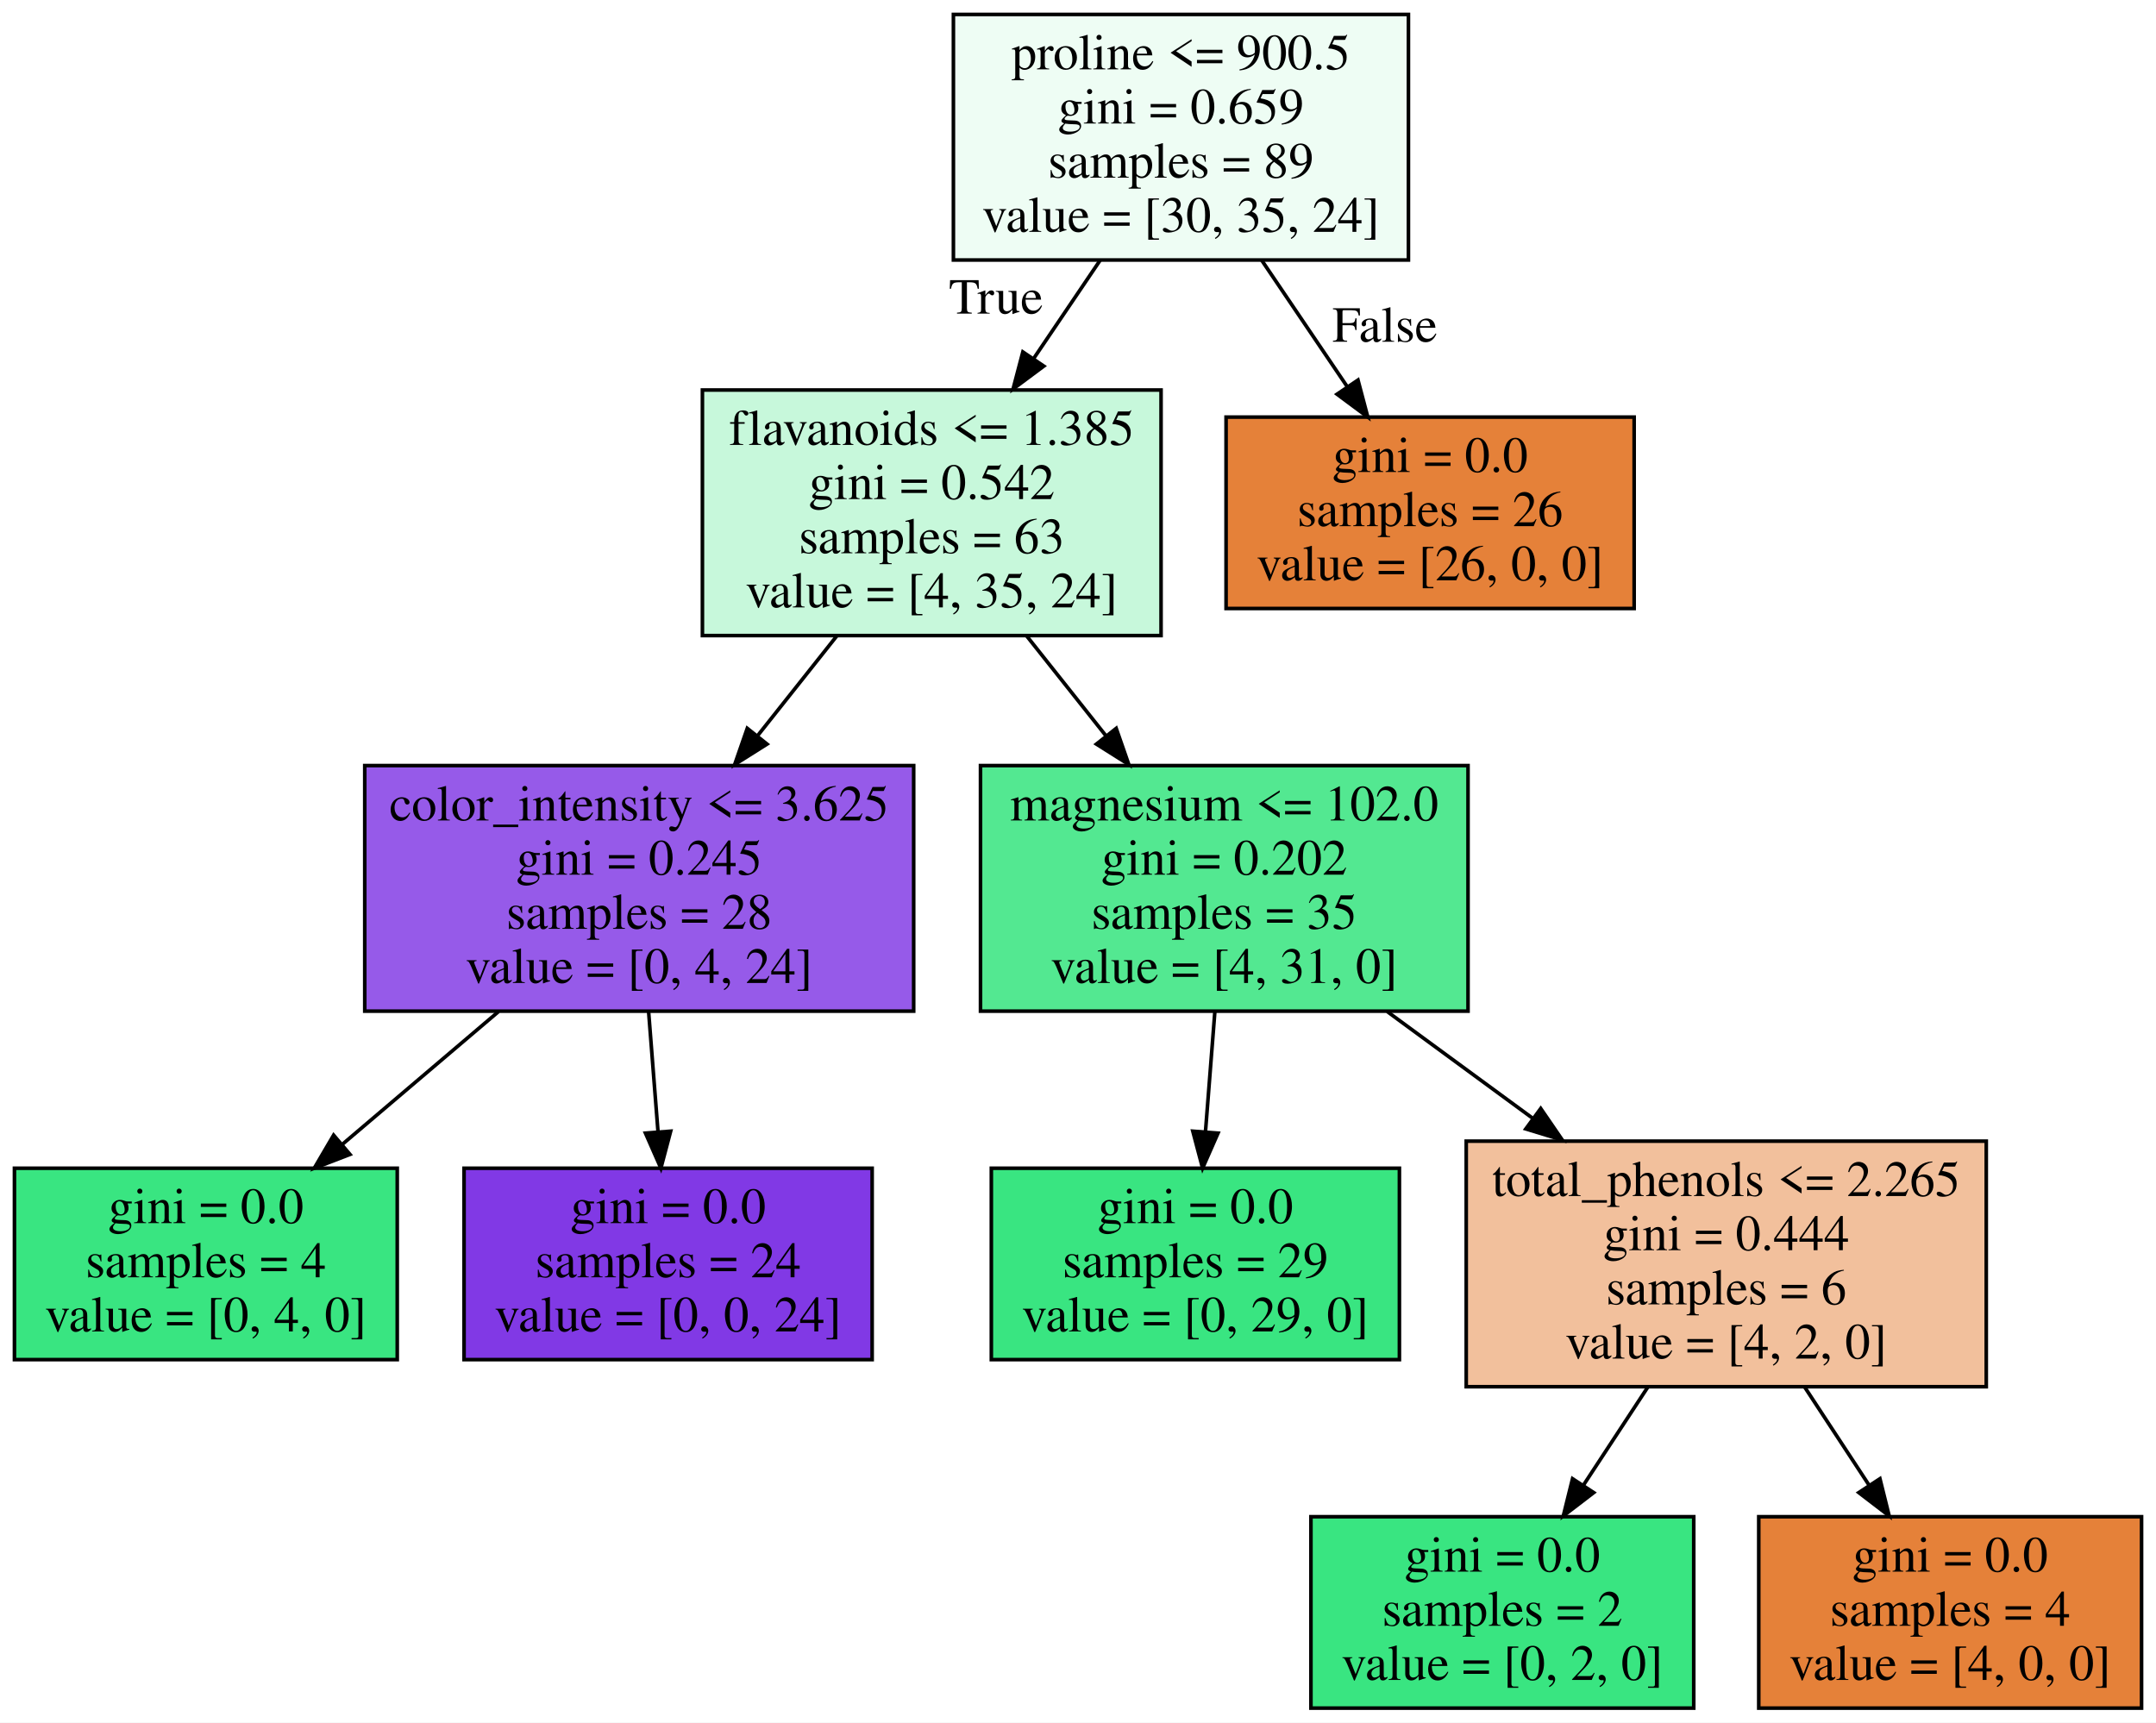
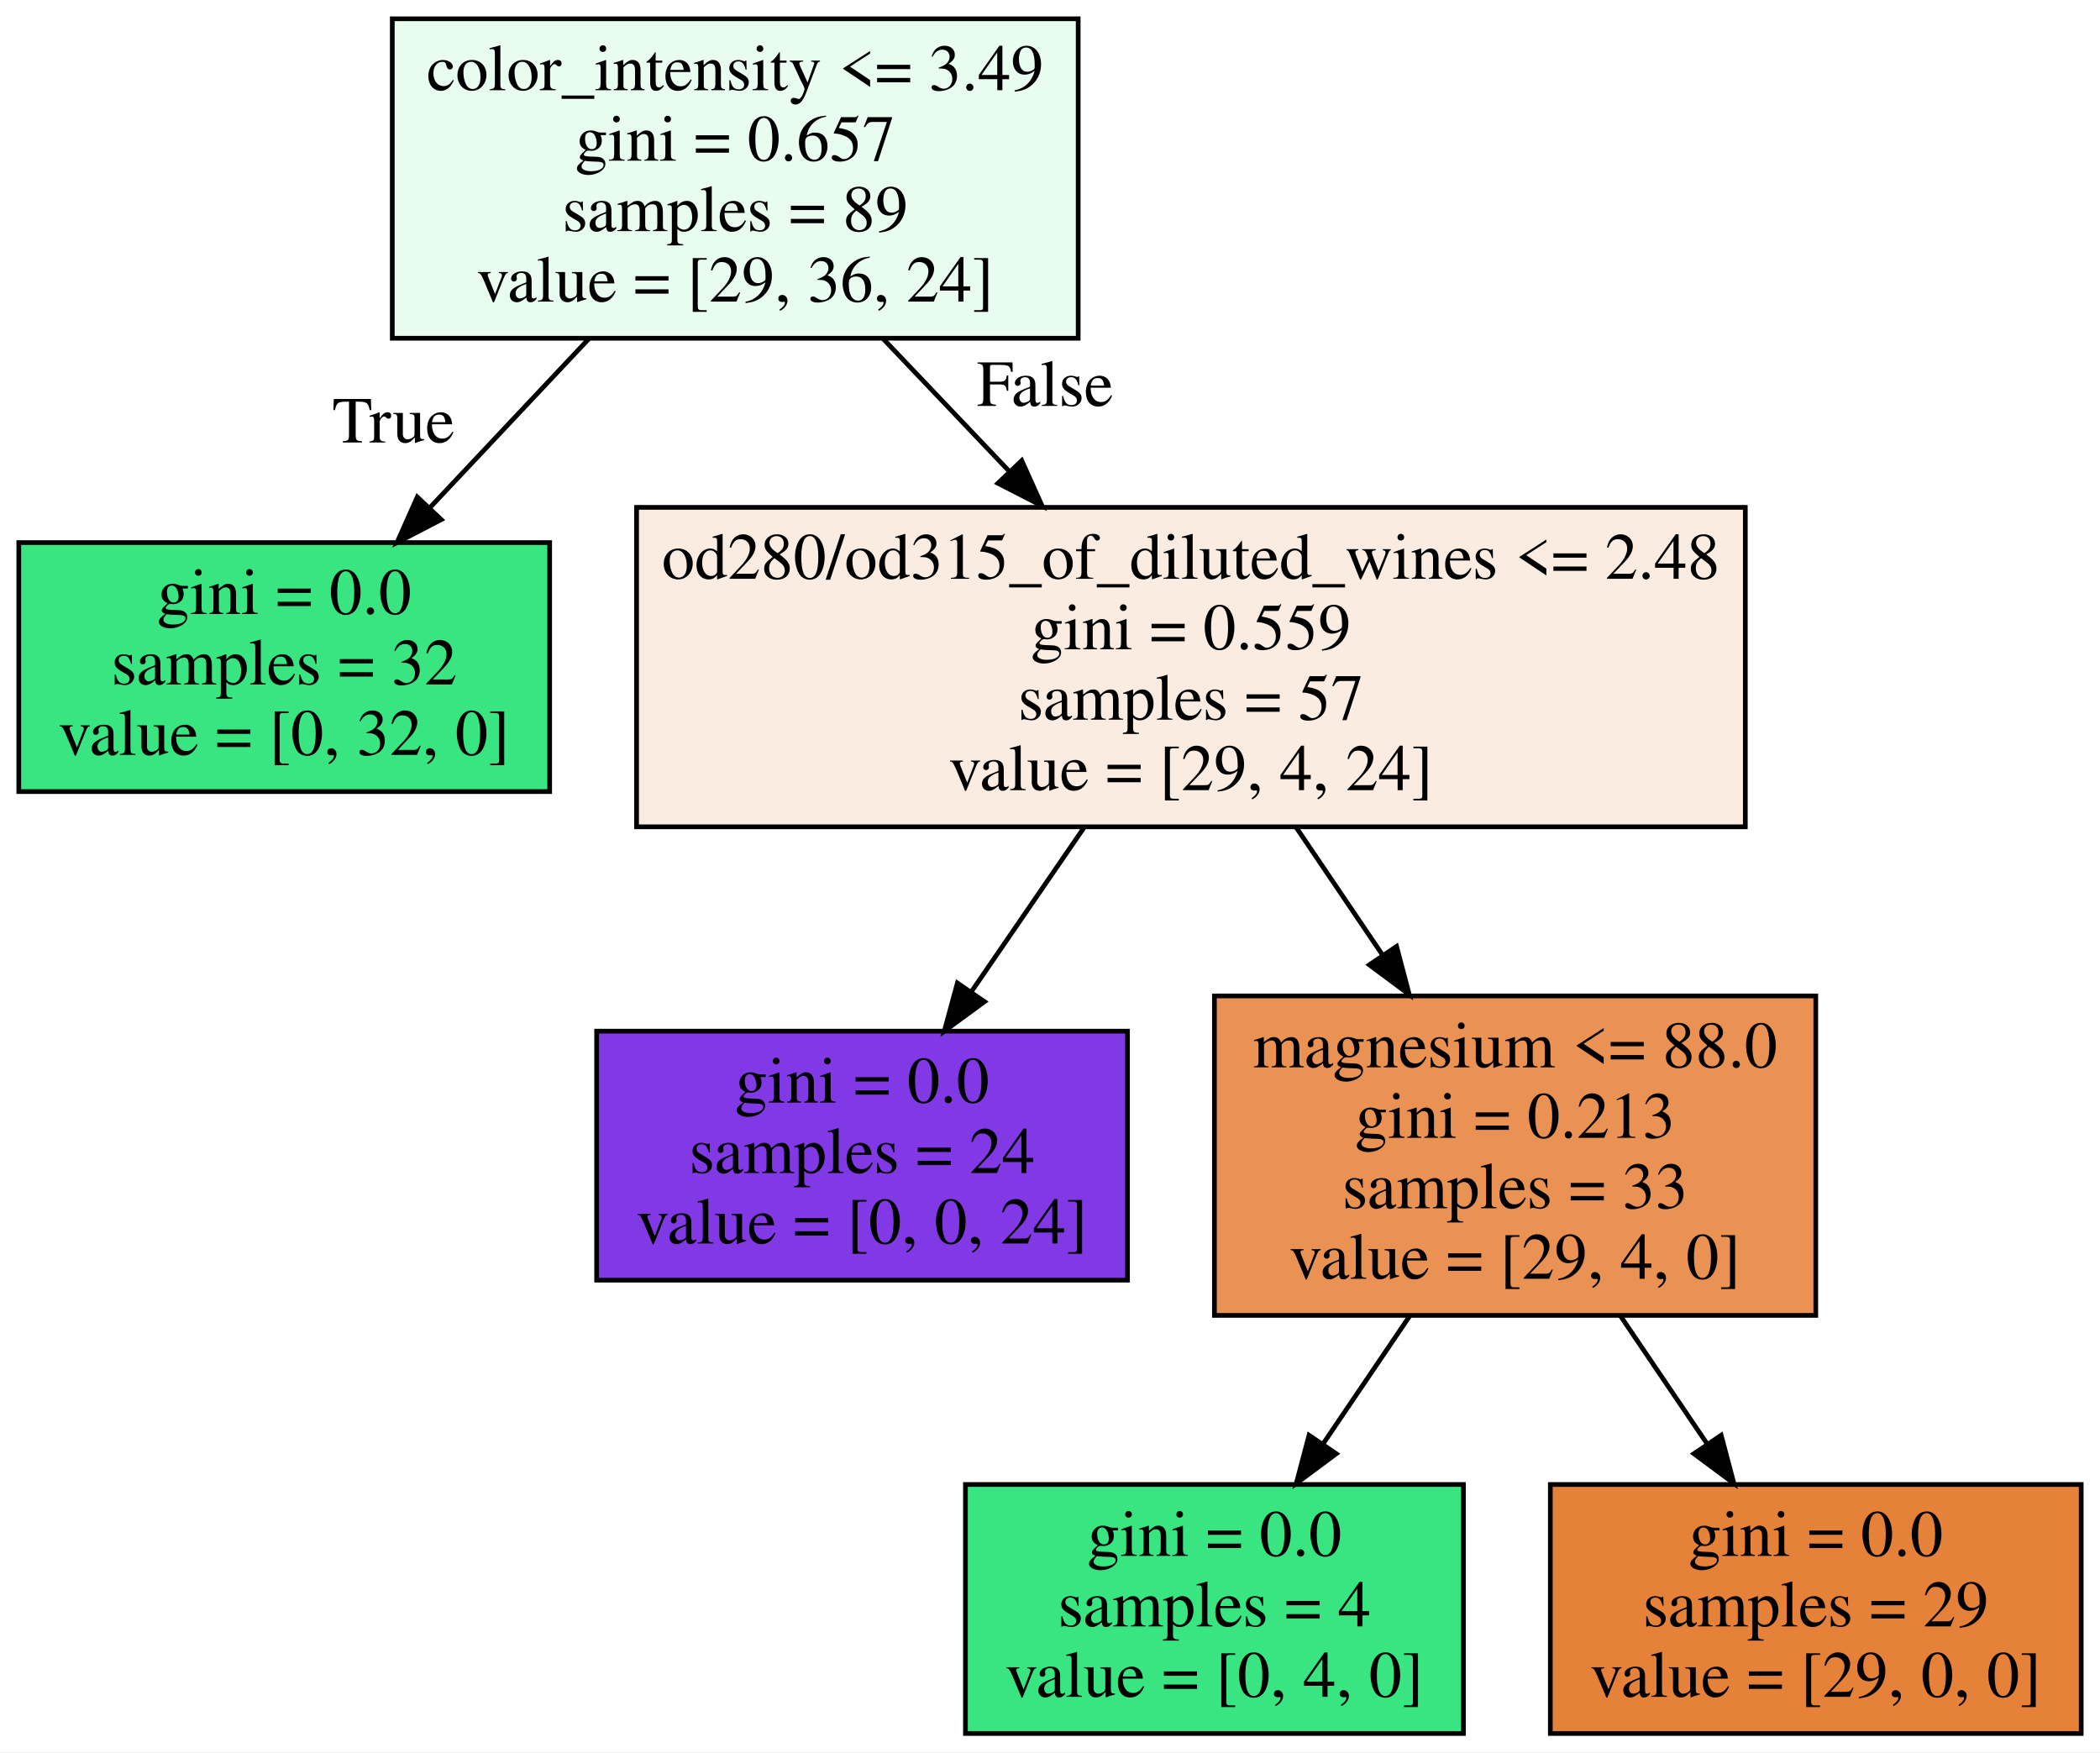
- <svg xmlns="http://www.w3.org/2000/svg" width="597pt" height="477pt" viewBox="0.00 0.00 597.00 477.00">
-   <g id="graph0" class="graph" transform="scale(1 1) rotate(0) translate(4 473)">
-     <polygon fill="white" stroke="transparent" points="-4,4 -4,-473 593,-473 593,4 -4,4" />
+ <svg xmlns="http://www.w3.org/2000/svg" width="447pt" height="373pt" viewBox="0.00 0.00 447.00 373.00">
+   <g id="graph0" class="graph" transform="scale(1 1) rotate(0) translate(4 369)">
+     <polygon fill="white" stroke="transparent" points="-4,4 -4,-369 443,-369 443,4 -4,4" />
    <g id="node1" class="node">
-       <polygon fill="#eefdf4" stroke="black" points="386,-469 260,-469 260,-401 386,-401 386,-469" />
-       <text text-anchor="middle" x="323" y="-453.8" font-family="Times,serif" font-size="14.00">proline &lt;= 900.5</text>
-       <text text-anchor="middle" x="323" y="-438.8" font-family="Times,serif" font-size="14.00">gini = 0.659</text>
-       <text text-anchor="middle" x="323" y="-423.8" font-family="Times,serif" font-size="14.00">samples = 89</text>
-       <text text-anchor="middle" x="323" y="-408.8" font-family="Times,serif" font-size="14.00">value = [30, 35, 24]</text>
+       <polygon fill="#e8fcf0" stroke="black" points="225.5,-365 79.5,-365 79.5,-297 225.5,-297 225.5,-365" />
+       <text text-anchor="middle" x="152.5" y="-349.8" font-family="Times,serif" font-size="14.00">color_intensity &lt;= 3.49</text>
+       <text text-anchor="middle" x="152.5" y="-334.8" font-family="Times,serif" font-size="14.00">gini = 0.657</text>
+       <text text-anchor="middle" x="152.5" y="-319.8" font-family="Times,serif" font-size="14.00">samples = 89</text>
+       <text text-anchor="middle" x="152.5" y="-304.8" font-family="Times,serif" font-size="14.00">value = [29, 36, 24]</text>
    </g>
    <g id="node2" class="node">
-       <polygon fill="#c7f8db" stroke="black" points="317.5,-365 190.5,-365 190.5,-297 317.5,-297 317.5,-365" />
-       <text text-anchor="middle" x="254" y="-349.8" font-family="Times,serif" font-size="14.00">flavanoids &lt;= 1.385</text>
-       <text text-anchor="middle" x="254" y="-334.8" font-family="Times,serif" font-size="14.00">gini = 0.542</text>
-       <text text-anchor="middle" x="254" y="-319.8" font-family="Times,serif" font-size="14.00">samples = 63</text>
-       <text text-anchor="middle" x="254" y="-304.8" font-family="Times,serif" font-size="14.00">value = [4, 35, 24]</text>
+       <polygon fill="#39e581" stroke="black" points="113,-253.5 0,-253.5 0,-200.5 113,-200.5 113,-253.5" />
+       <text text-anchor="middle" x="56.5" y="-238.3" font-family="Times,serif" font-size="14.00">gini = 0.0</text>
+       <text text-anchor="middle" x="56.5" y="-223.3" font-family="Times,serif" font-size="14.00">samples = 32</text>
+       <text text-anchor="middle" x="56.5" y="-208.3" font-family="Times,serif" font-size="14.00">value = [0, 32, 0]</text>
    </g>
    <g id="edge1" class="edge">
-       <path fill="none" stroke="black" d="M300.6,-400.88C294.75,-392.24 288.38,-382.82 282.27,-373.79" />
-       <polygon fill="black" stroke="black" points="285.03,-371.62 276.53,-365.3 279.23,-375.54 285.03,-371.62" />
-       <text text-anchor="middle" x="271.79" y="-386.15" font-family="Times,serif" font-size="14.00">True</text>
-     </g>
-     <g id="node11" class="node">
-       <polygon fill="#e58139" stroke="black" points="448.5,-357.5 335.5,-357.5 335.5,-304.5 448.5,-304.5 448.5,-357.5" />
-       <text text-anchor="middle" x="392" y="-342.3" font-family="Times,serif" font-size="14.00">gini = 0.0</text>
-       <text text-anchor="middle" x="392" y="-327.3" font-family="Times,serif" font-size="14.00">samples = 26</text>
-       <text text-anchor="middle" x="392" y="-312.3" font-family="Times,serif" font-size="14.00">value = [26, 0, 0]</text>
-     </g>
-     <g id="edge10" class="edge">
-       <path fill="none" stroke="black" d="M345.4,-400.88C352.99,-389.67 361.47,-377.13 369.1,-365.85" />
-       <polygon fill="black" stroke="black" points="372.03,-367.76 374.74,-357.52 366.23,-363.84 372.03,-367.76" />
-       <text text-anchor="middle" x="379.47" y="-378.37" font-family="Times,serif" font-size="14.00">False</text>
+       <path fill="none" stroke="black" d="M121.33,-296.88C110.46,-285.34 98.28,-272.39 87.43,-260.86" />
+       <polygon fill="black" stroke="black" points="89.92,-258.4 80.52,-253.52 84.82,-263.2 89.92,-258.4" />
+       <text text-anchor="middle" x="79.76" y="-274.81" font-family="Times,serif" font-size="14.00">True</text>
    </g>
    <g id="node3" class="node">
-       <polygon fill="#965ae9" stroke="black" points="249,-261 97,-261 97,-193 249,-193 249,-261" />
-       <text text-anchor="middle" x="173" y="-245.8" font-family="Times,serif" font-size="14.00">color_intensity &lt;= 3.625</text>
-       <text text-anchor="middle" x="173" y="-230.8" font-family="Times,serif" font-size="14.00">gini = 0.245</text>
-       <text text-anchor="middle" x="173" y="-215.8" font-family="Times,serif" font-size="14.00">samples = 28</text>
-       <text text-anchor="middle" x="173" y="-200.8" font-family="Times,serif" font-size="14.00">value = [0, 4, 24]</text>
+       <polygon fill="#fbece1" stroke="black" points="367.5,-261 131.5,-261 131.5,-193 367.5,-193 367.5,-261" />
+       <text text-anchor="middle" x="249.5" y="-245.8" font-family="Times,serif" font-size="14.00">od280/od315_of_diluted_wines &lt;= 2.48</text>
+       <text text-anchor="middle" x="249.5" y="-230.8" font-family="Times,serif" font-size="14.00">gini = 0.559</text>
+       <text text-anchor="middle" x="249.5" y="-215.8" font-family="Times,serif" font-size="14.00">samples = 57</text>
+       <text text-anchor="middle" x="249.5" y="-200.8" font-family="Times,serif" font-size="14.00">value = [29, 4, 24]</text>
    </g>
    <g id="edge2" class="edge">
-       <path fill="none" stroke="black" d="M227.7,-296.88C220.7,-288.07 213.05,-278.43 205.75,-269.24" />
-       <polygon fill="black" stroke="black" points="208.4,-266.95 199.44,-261.3 202.92,-271.31 208.4,-266.95" />
+       <path fill="none" stroke="black" d="M183.99,-296.88C192.55,-287.89 201.91,-278.04 210.82,-268.68" />
+       <polygon fill="black" stroke="black" points="213.48,-270.96 217.83,-261.3 208.41,-266.13 213.48,-270.96" />
+       <text text-anchor="middle" x="218.46" y="-282.59" font-family="Times,serif" font-size="14.00">False</text>
+     </g>
+     <g id="node4" class="node">
+       <polygon fill="#8139e5" stroke="black" points="236,-149.5 123,-149.5 123,-96.5 236,-96.5 236,-149.5" />
+       <text text-anchor="middle" x="179.5" y="-134.3" font-family="Times,serif" font-size="14.00">gini = 0.0</text>
+       <text text-anchor="middle" x="179.5" y="-119.3" font-family="Times,serif" font-size="14.00">samples = 24</text>
+       <text text-anchor="middle" x="179.5" y="-104.3" font-family="Times,serif" font-size="14.00">value = [0, 0, 24]</text>
+     </g>
+     <g id="edge3" class="edge">
+       <path fill="none" stroke="black" d="M226.77,-192.88C219.07,-181.67 210.47,-169.13 202.73,-157.85" />
+       <polygon fill="black" stroke="black" points="205.56,-155.78 197.01,-149.52 199.79,-159.75 205.56,-155.78" />
+     </g>
+     <g id="node5" class="node">
+       <polygon fill="#e99254" stroke="black" points="382.5,-157 254.5,-157 254.5,-89 382.5,-89 382.5,-157" />
+       <text text-anchor="middle" x="318.5" y="-141.8" font-family="Times,serif" font-size="14.00">magnesium &lt;= 88.0</text>
+       <text text-anchor="middle" x="318.5" y="-126.8" font-family="Times,serif" font-size="14.00">gini = 0.213</text>
+       <text text-anchor="middle" x="318.5" y="-111.8" font-family="Times,serif" font-size="14.00">samples = 33</text>
+       <text text-anchor="middle" x="318.5" y="-96.8" font-family="Times,serif" font-size="14.00">value = [29, 4, 0]</text>
+     </g>
+     <g id="edge4" class="edge">
+       <path fill="none" stroke="black" d="M271.9,-192.88C277.75,-184.24 284.12,-174.82 290.23,-165.79" />
+       <polygon fill="black" stroke="black" points="293.27,-167.54 295.97,-157.3 287.47,-163.62 293.27,-167.54" />
    </g>
    <g id="node6" class="node">
-       <polygon fill="#53e891" stroke="black" points="402.5,-261 267.5,-261 267.5,-193 402.5,-193 402.5,-261" />
-       <text text-anchor="middle" x="335" y="-245.8" font-family="Times,serif" font-size="14.00">magnesium &lt;= 102.0</text>
-       <text text-anchor="middle" x="335" y="-230.8" font-family="Times,serif" font-size="14.00">gini = 0.202</text>
-       <text text-anchor="middle" x="335" y="-215.8" font-family="Times,serif" font-size="14.00">samples = 35</text>
-       <text text-anchor="middle" x="335" y="-200.8" font-family="Times,serif" font-size="14.00">value = [4, 31, 0]</text>
+       <polygon fill="#39e581" stroke="black" points="307.5,-53 201.5,-53 201.5,0 307.5,0 307.5,-53" />
+       <text text-anchor="middle" x="254.5" y="-37.8" font-family="Times,serif" font-size="14.00">gini = 0.0</text>
+       <text text-anchor="middle" x="254.5" y="-22.8" font-family="Times,serif" font-size="14.00">samples = 4</text>
+       <text text-anchor="middle" x="254.5" y="-7.8" font-family="Times,serif" font-size="14.00">value = [0, 4, 0]</text>
    </g>
    <g id="edge5" class="edge">
-       <path fill="none" stroke="black" d="M280.3,-296.88C287.3,-288.07 294.95,-278.43 302.25,-269.24" />
-       <polygon fill="black" stroke="black" points="305.08,-271.31 308.56,-261.3 299.6,-266.95 305.08,-271.31" />
-     </g>
-     <g id="node4" class="node">
-       <polygon fill="#39e581" stroke="black" points="106,-149.5 0,-149.5 0,-96.5 106,-96.5 106,-149.5" />
-       <text text-anchor="middle" x="53" y="-134.3" font-family="Times,serif" font-size="14.00">gini = 0.0</text>
-       <text text-anchor="middle" x="53" y="-119.3" font-family="Times,serif" font-size="14.00">samples = 4</text>
-       <text text-anchor="middle" x="53" y="-104.3" font-family="Times,serif" font-size="14.00">value = [0, 4, 0]</text>
-     </g>
-     <g id="edge3" class="edge">
-       <path fill="none" stroke="black" d="M134.04,-192.88C120.2,-181.12 104.64,-167.89 90.89,-156.2" />
-       <polygon fill="black" stroke="black" points="92.91,-153.33 83.02,-149.52 88.38,-158.66 92.91,-153.33" />
-     </g>
-     <g id="node5" class="node">
-       <polygon fill="#8139e5" stroke="black" points="237.5,-149.5 124.5,-149.5 124.5,-96.5 237.5,-96.5 237.5,-149.5" />
-       <text text-anchor="middle" x="181" y="-134.3" font-family="Times,serif" font-size="14.00">gini = 0.0</text>
-       <text text-anchor="middle" x="181" y="-119.3" font-family="Times,serif" font-size="14.00">samples = 24</text>
-       <text text-anchor="middle" x="181" y="-104.3" font-family="Times,serif" font-size="14.00">value = [0, 0, 24]</text>
-     </g>
-     <g id="edge4" class="edge">
-       <path fill="none" stroke="black" d="M175.6,-192.88C176.43,-182.22 177.36,-170.35 178.21,-159.52" />
-       <polygon fill="black" stroke="black" points="181.71,-159.76 179,-149.52 174.73,-159.22 181.71,-159.76" />
+       <path fill="none" stroke="black" d="M296.12,-88.95C290.11,-80.07 283.6,-70.46 277.55,-61.54" />
+       <polygon fill="black" stroke="black" points="280.44,-59.55 271.93,-53.24 274.64,-63.48 280.44,-59.55" />
    </g>
    <g id="node7" class="node">
-       <polygon fill="#39e581" stroke="black" points="383.5,-149.5 270.5,-149.5 270.5,-96.5 383.5,-96.5 383.5,-149.5" />
-       <text text-anchor="middle" x="327" y="-134.3" font-family="Times,serif" font-size="14.00">gini = 0.0</text>
-       <text text-anchor="middle" x="327" y="-119.3" font-family="Times,serif" font-size="14.00">samples = 29</text>
-       <text text-anchor="middle" x="327" y="-104.3" font-family="Times,serif" font-size="14.00">value = [0, 29, 0]</text>
+       <polygon fill="#e58139" stroke="black" points="439,-53 326,-53 326,0 439,0 439,-53" />
+       <text text-anchor="middle" x="382.5" y="-37.8" font-family="Times,serif" font-size="14.00">gini = 0.0</text>
+       <text text-anchor="middle" x="382.5" y="-22.8" font-family="Times,serif" font-size="14.00">samples = 29</text>
+       <text text-anchor="middle" x="382.5" y="-7.8" font-family="Times,serif" font-size="14.00">value = [29, 0, 0]</text>
    </g>
    <g id="edge6" class="edge">
-       <path fill="none" stroke="black" d="M332.4,-192.88C331.57,-182.22 330.64,-170.35 329.79,-159.52" />
-       <polygon fill="black" stroke="black" points="333.27,-159.22 329,-149.52 326.29,-159.76 333.27,-159.22" />
-     </g>
-     <g id="node8" class="node">
-       <polygon fill="#f2c09c" stroke="black" points="546,-157 402,-157 402,-89 546,-89 546,-157" />
-       <text text-anchor="middle" x="474" y="-141.8" font-family="Times,serif" font-size="14.00">total_phenols &lt;= 2.265</text>
-       <text text-anchor="middle" x="474" y="-126.8" font-family="Times,serif" font-size="14.00">gini = 0.444</text>
-       <text text-anchor="middle" x="474" y="-111.8" font-family="Times,serif" font-size="14.00">samples = 6</text>
-       <text text-anchor="middle" x="474" y="-96.8" font-family="Times,serif" font-size="14.00">value = [4, 2, 0]</text>
-     </g>
-     <g id="edge7" class="edge">
-       <path fill="none" stroke="black" d="M380.13,-192.88C393,-183.44 407.14,-173.06 420.46,-163.29" />
-       <polygon fill="black" stroke="black" points="422.63,-166.04 428.62,-157.3 418.49,-160.39 422.63,-166.04" />
-     </g>
-     <g id="node9" class="node">
-       <polygon fill="#39e581" stroke="black" points="465,-53 359,-53 359,0 465,0 465,-53" />
-       <text text-anchor="middle" x="412" y="-37.8" font-family="Times,serif" font-size="14.00">gini = 0.0</text>
-       <text text-anchor="middle" x="412" y="-22.8" font-family="Times,serif" font-size="14.00">samples = 2</text>
-       <text text-anchor="middle" x="412" y="-7.8" font-family="Times,serif" font-size="14.00">value = [0, 2, 0]</text>
-     </g>
-     <g id="edge8" class="edge">
-       <path fill="none" stroke="black" d="M452.32,-88.95C446.55,-80.17 440.32,-70.66 434.51,-61.82" />
-       <polygon fill="black" stroke="black" points="437.3,-59.68 428.89,-53.24 431.44,-63.52 437.3,-59.68" />
-     </g>
-     <g id="node10" class="node">
-       <polygon fill="#e58139" stroke="black" points="589,-53 483,-53 483,0 589,0 589,-53" />
-       <text text-anchor="middle" x="536" y="-37.8" font-family="Times,serif" font-size="14.00">gini = 0.0</text>
-       <text text-anchor="middle" x="536" y="-22.8" font-family="Times,serif" font-size="14.00">samples = 4</text>
-       <text text-anchor="middle" x="536" y="-7.8" font-family="Times,serif" font-size="14.00">value = [4, 0, 0]</text>
-     </g>
-     <g id="edge9" class="edge">
-       <path fill="none" stroke="black" d="M495.68,-88.95C501.45,-80.17 507.68,-70.66 513.49,-61.82" />
-       <polygon fill="black" stroke="black" points="516.56,-63.52 519.11,-53.24 510.7,-59.68 516.56,-63.52" />
+       <path fill="none" stroke="black" d="M340.88,-88.95C346.89,-80.07 353.4,-70.46 359.45,-61.54" />
+       <polygon fill="black" stroke="black" points="362.36,-63.48 365.07,-53.24 356.56,-59.55 362.36,-63.48" />
    </g>
  </g>
</svg>
